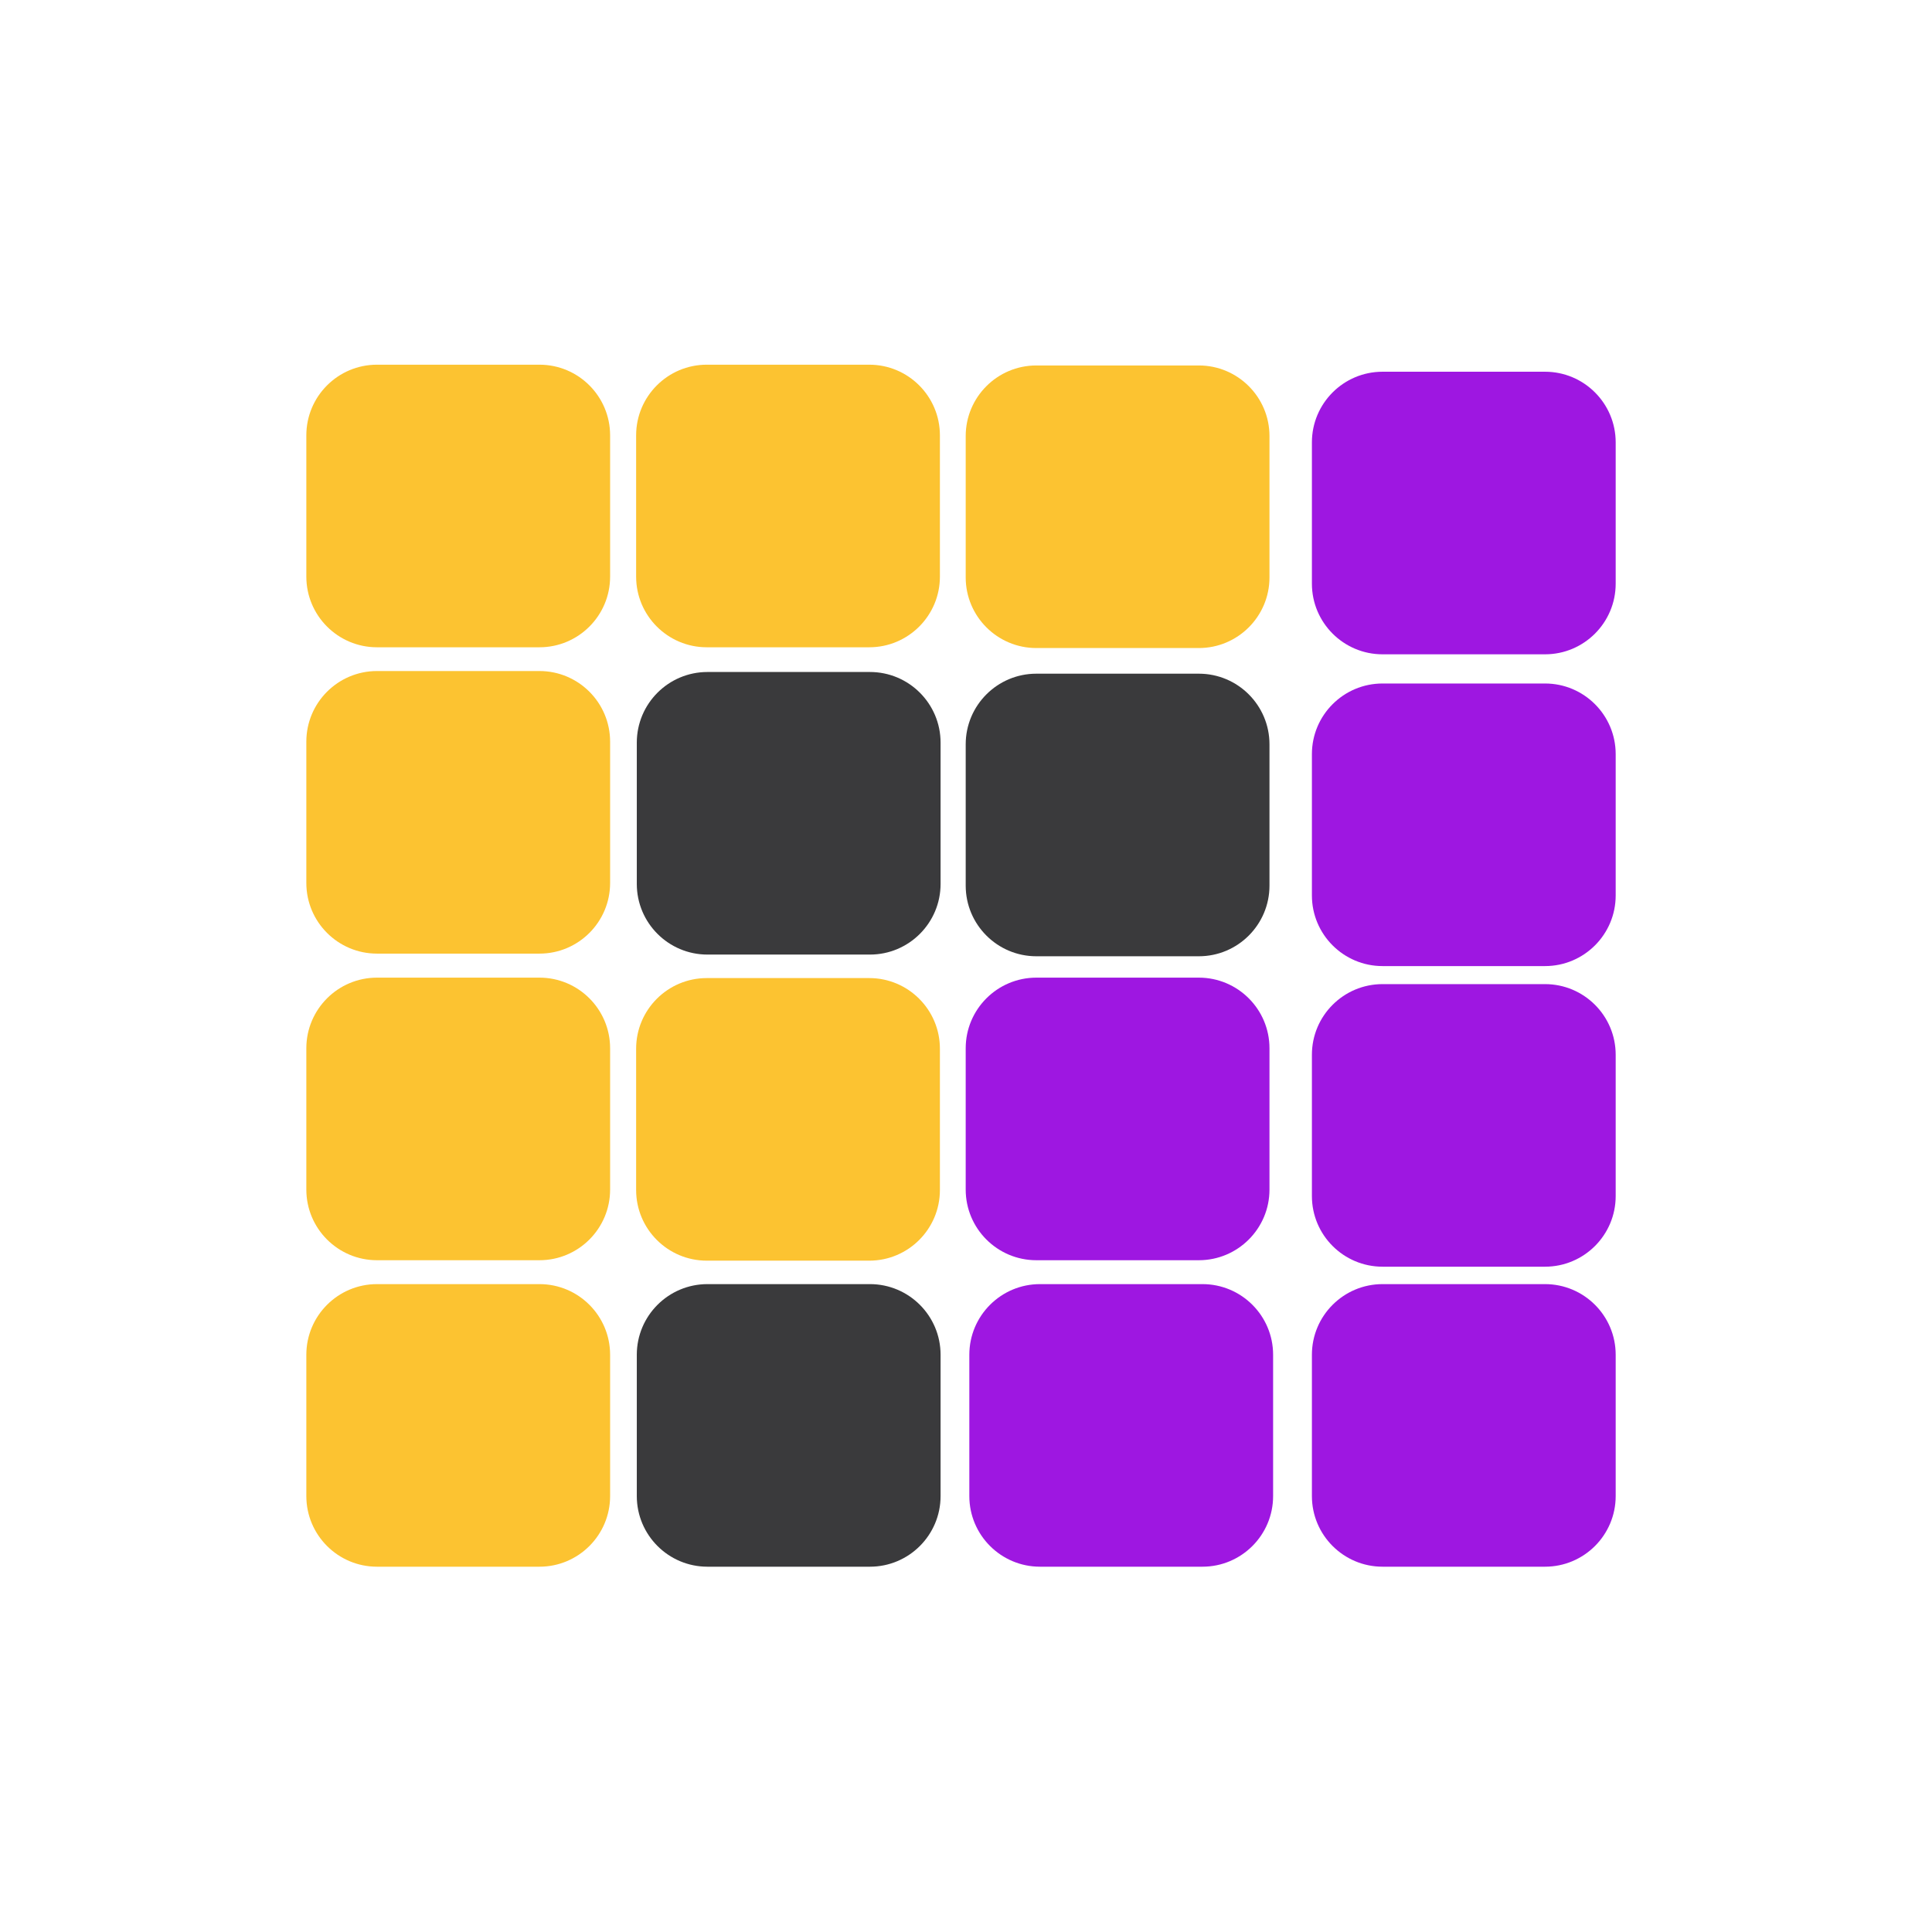
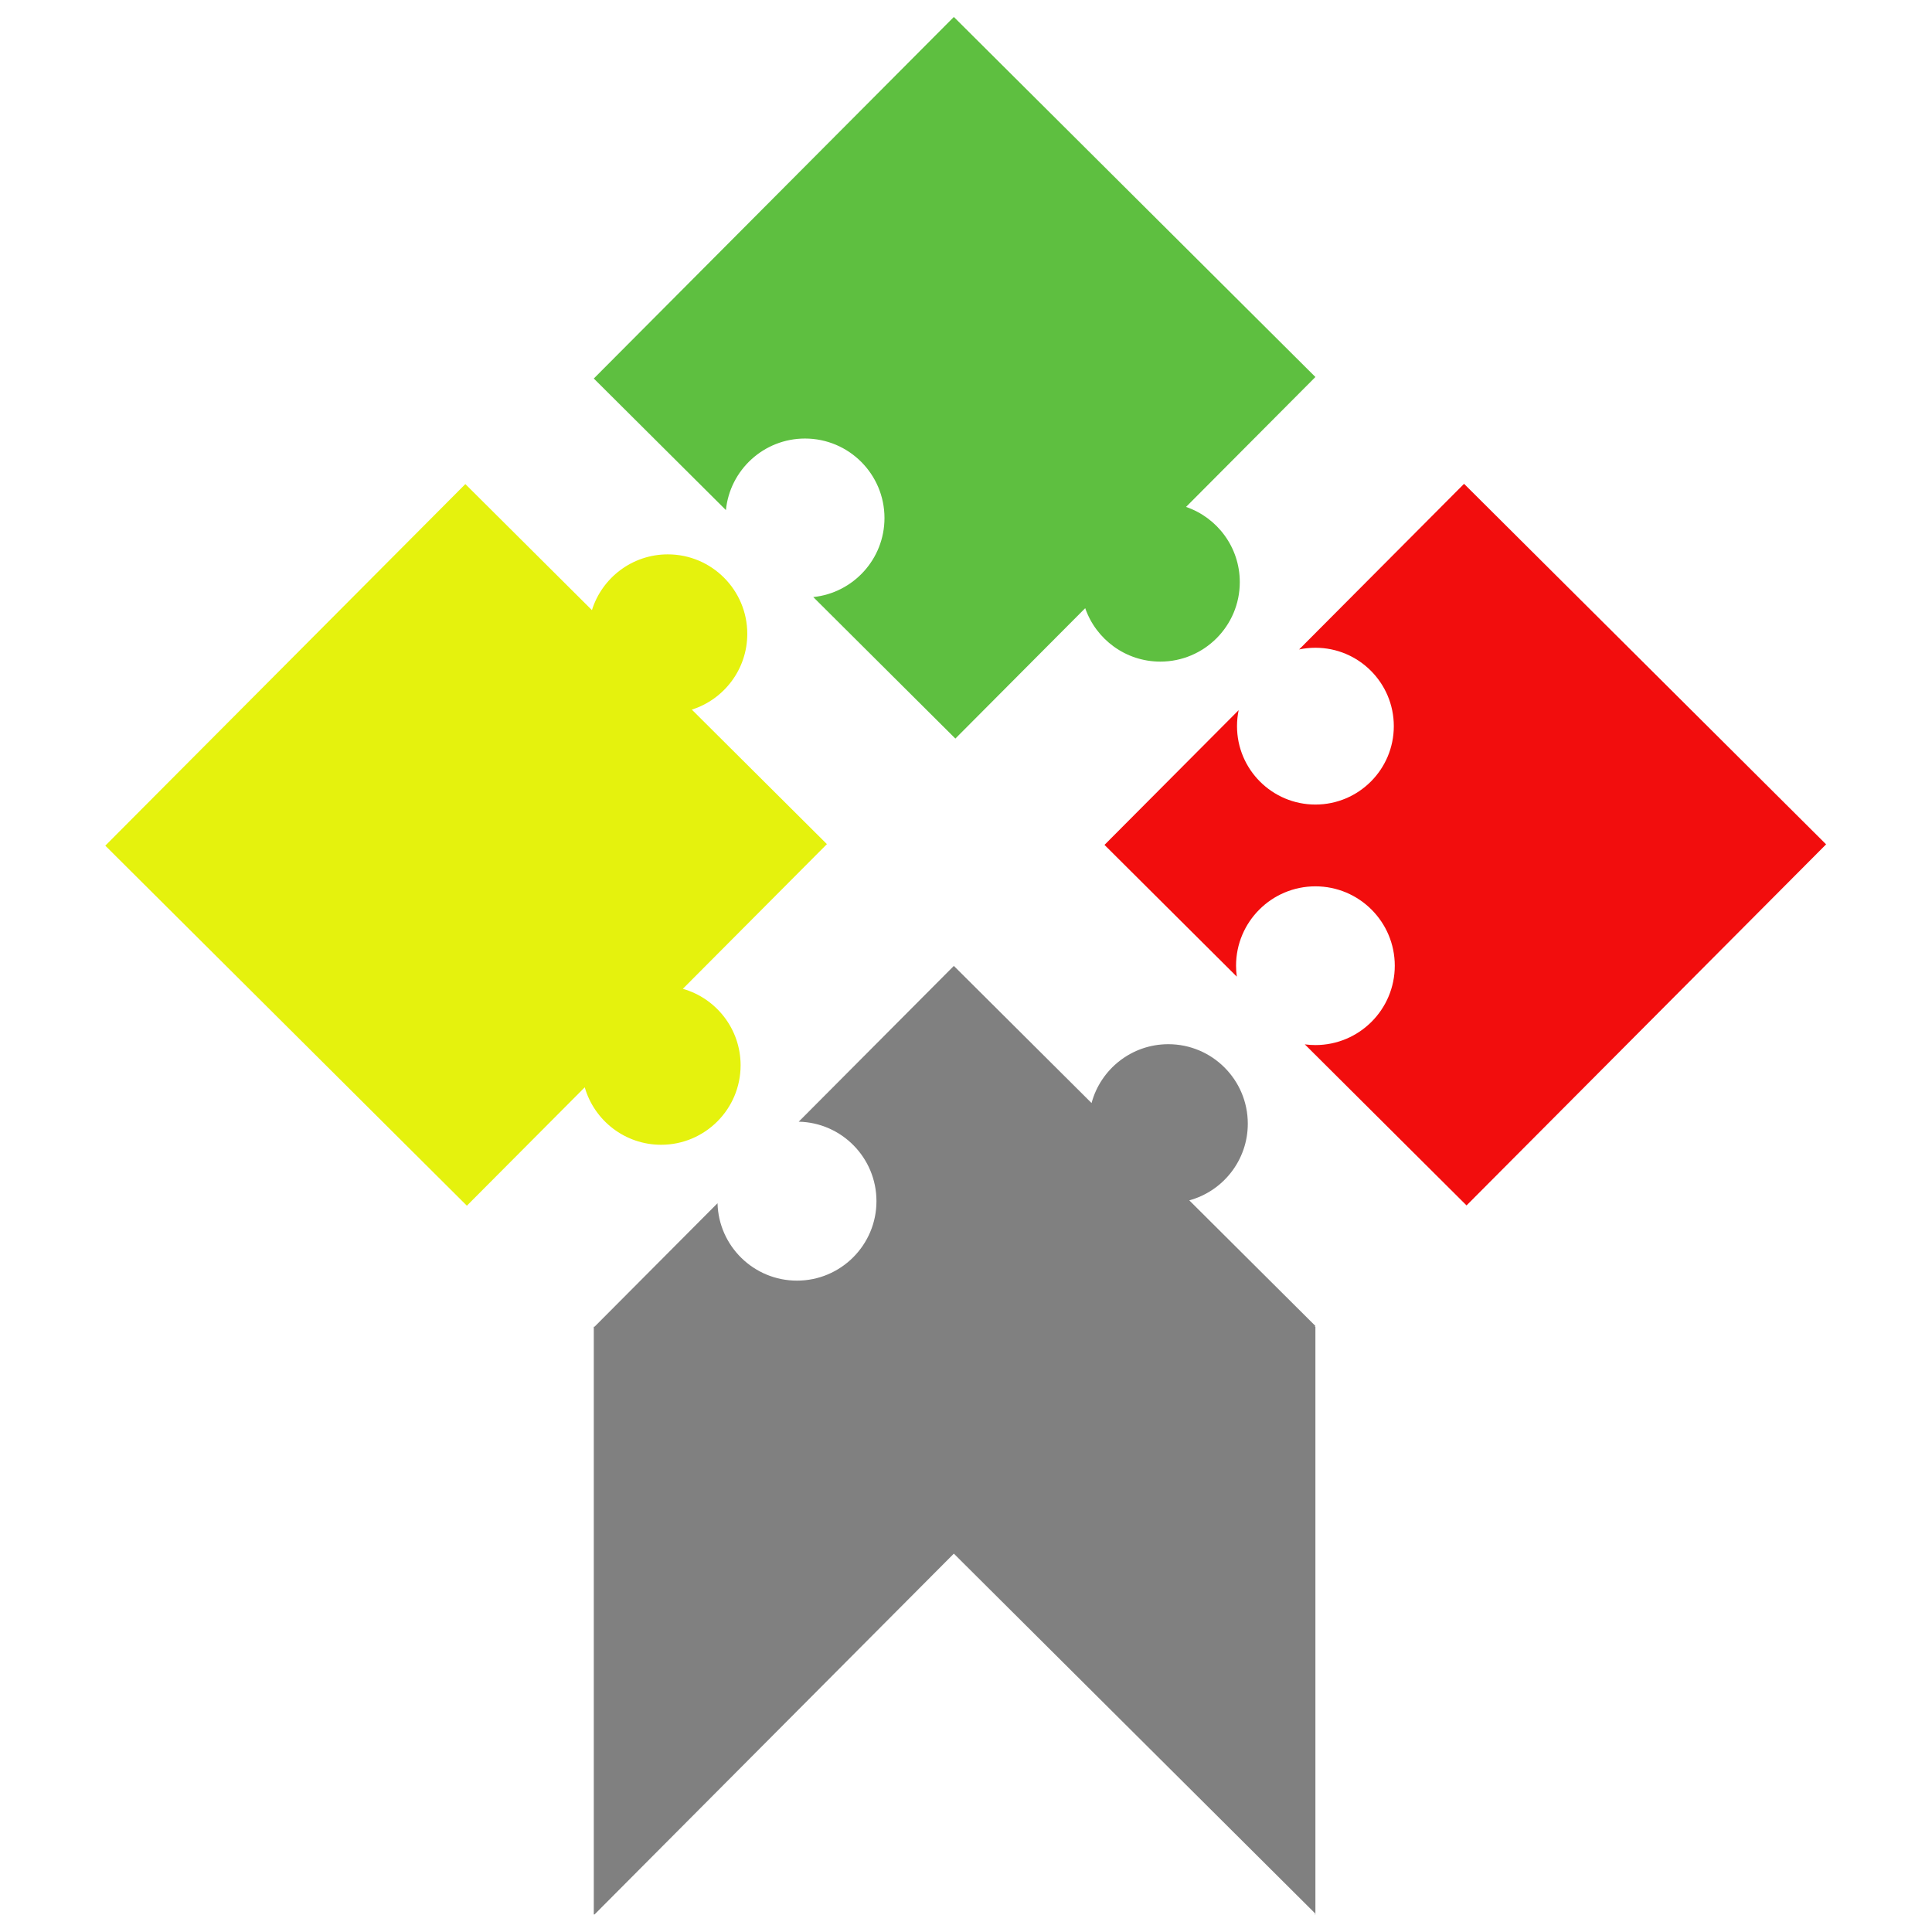
<svg xmlns="http://www.w3.org/2000/svg" width="100%" height="100%" viewBox="0 0 2134 2134" version="1.1" xml:space="preserve" style="fill-rule:evenodd;clip-rule:evenodd;stroke-linejoin:round;stroke-miterlimit:2;">
-   <g id="Grays">
-     <path id="_5b" d="M1038.92,1496.41l0,156.065c0,43.067 -34.965,78.032 -78.032,78.032l-179.475,0c-43.068,0 -78.033,-34.965 -78.033,-78.032l-0,-156.065c-0,-43.068 34.965,-78.033 78.033,-78.033l179.475,-0c43.067,-0 78.032,34.965 78.032,78.033Z" style="fill:#3a3a3c;" />
-     <path id="_5b1" d="M1402.21,822.152l-0,156.065c-0,43.068 -34.965,78.033 -78.033,78.033l-179.475,0c-43.067,0 -78.032,-34.965 -78.032,-78.033l-0,-156.065c-0,-43.067 34.965,-78.032 78.032,-78.032l179.475,-0c43.068,-0 78.033,34.965 78.033,78.032Z" style="fill:#3a3a3c;" />
-     <path id="_5b2" d="M1038.92,820.286l0,156.065c0,43.068 -34.965,78.033 -78.032,78.033l-179.475,0c-43.068,0 -78.033,-34.965 -78.033,-78.033l-0,-156.065c-0,-43.067 34.965,-78.032 78.033,-78.032l179.475,-0c43.067,-0 78.032,34.965 78.032,78.032Z" style="fill:#3a3a3c;" />
-   </g>
-   <g id="D2">
-     <path id="_5a" d="M1402.21,1157.89l-0,156.065c-0,43.067 -34.965,78.032 -78.033,78.032l-179.475,0c-43.067,0 -78.032,-34.965 -78.032,-78.032l-0,-156.065c-0,-43.068 34.965,-78.033 78.032,-78.033l179.475,-0c43.068,-0 78.033,34.965 78.033,78.033Z" style="fill:#9e17e1;" />
-     <path id="_5a1" d="M1784.61,832.993l-0,156.065c-0,43.067 -34.966,78.033 -78.033,78.033l-179.475,-0c-43.067,-0 -78.032,-34.966 -78.032,-78.033l-0,-156.065c-0,-43.068 34.965,-78.033 78.032,-78.033l179.475,0c43.067,0 78.033,34.965 78.033,78.033Z" style="fill:#9e17e1;" />
-     <path id="_3e" d="M1784.61,1496.41l-0,156.065c-0,43.067 -34.966,78.032 -78.033,78.032l-179.475,0c-43.067,0 -78.032,-34.965 -78.032,-78.032l-0,-156.065c-0,-43.068 34.965,-78.033 78.032,-78.033l179.475,-0c43.067,-0 78.033,34.965 78.033,78.033Z" style="fill:#9e17e1;" />
-     <path id="_4d" d="M1406.22,1496.41l-0,156.065c-0,43.067 -34.966,78.032 -78.033,78.032l-179.475,0c-43.067,0 -78.033,-34.965 -78.033,-78.032l0,-156.065c0,-43.068 34.966,-78.033 78.033,-78.033l179.475,-0c43.067,-0 78.033,34.965 78.033,78.033Z" style="fill:#9e17e1;" />
-     <path id="_5d" d="M1784.61,1165.04l-0,156.066c-0,43.067 -34.966,78.032 -78.033,78.032l-179.475,0c-43.067,0 -78.032,-34.965 -78.032,-78.032l-0,-156.066c-0,-43.067 34.965,-78.032 78.032,-78.032l179.475,-0c43.067,-0 78.033,34.965 78.033,78.032Z" style="fill:#9e17e1;" />
-     <path id="_5c" d="M1784.61,488.625l-0,156.065c-0,43.067 -34.966,78.032 -78.033,78.032l-179.475,0c-43.067,0 -78.032,-34.965 -78.032,-78.032l-0,-156.065c-0,-43.068 34.965,-78.033 78.032,-78.033l179.475,0c43.067,0 78.033,34.965 78.033,78.033Z" style="fill:#9e17e1;" />
-   </g>
-   <g id="F">
-     <path id="_2c" d="M1038.18,1158.37l-0,156.065c-0,43.068 -34.965,78.033 -78.033,78.033l-179.475,-0c-43.067,-0 -78.032,-34.965 -78.032,-78.033l-0,-156.065c-0,-43.067 34.965,-78.033 78.032,-78.033l179.475,0c43.068,0 78.033,34.966 78.033,78.033Z" style="fill:#fcc331;" />
-     <path id="_2a" d="M1038.18,480.856l-0,156.065c-0,43.067 -34.965,78.032 -78.033,78.032l-179.475,0c-43.067,0 -78.032,-34.965 -78.032,-78.032l-0,-156.065c-0,-43.068 34.965,-78.033 78.032,-78.033l179.475,-0c43.068,-0 78.033,34.965 78.033,78.033Z" style="fill:#fcc331;" />
-     <path id="_2a1" d="M1402.21,481.703l-0,156.066c-0,43.067 -34.965,78.032 -78.033,78.032l-179.475,0c-43.067,0 -78.032,-34.965 -78.032,-78.032l-0,-156.066c-0,-43.067 34.965,-78.032 78.032,-78.032l179.475,-0c43.068,-0 78.033,34.965 78.033,78.032Z" style="fill:#fcc331;" />
-     <path id="_1d" d="M673.904,1496.41l0,156.065c0,43.067 -34.965,78.032 -78.032,78.032l-179.475,0c-43.068,0 -78.033,-34.965 -78.033,-78.032l0,-156.065c0,-43.068 34.965,-78.033 78.033,-78.033l179.475,-0c43.067,-0 78.032,34.965 78.032,78.033Z" style="fill:#fcc331;" />
-     <path id="_1a" d="M673.904,480.856l0,156.065c0,43.067 -34.965,78.032 -78.032,78.032l-179.475,0c-43.068,0 -78.033,-34.965 -78.033,-78.032l0,-156.065c0,-43.068 34.965,-78.033 78.033,-78.033l179.475,-0c43.067,-0 78.032,34.965 78.032,78.033Z" style="fill:#fcc331;" />
-     <path id="_1b" d="M673.904,819.224l0,156.065c0,43.068 -34.965,78.033 -78.032,78.033l-179.475,-0c-43.068,-0 -78.033,-34.965 -78.033,-78.033l0,-156.065c0,-43.067 34.965,-78.033 78.033,-78.033l179.475,0c43.067,0 78.032,34.966 78.032,78.033Z" style="fill:#fcc331;" />
-     <path id="_1c" d="M673.904,1157.89l0,156.065c0,43.067 -34.965,78.032 -78.032,78.032l-179.475,0c-43.068,0 -78.033,-34.965 -78.033,-78.032l0,-156.065c0,-43.068 34.965,-78.033 78.033,-78.033l179.475,-0c43.067,-0 78.032,34.965 78.032,78.033Z" style="fill:#fcc331;" />
-   </g>
+   <style>
+ #Base-Bottom-Subtractor { fill: #808080; }
+ @media (prefers-color-scheme: dark) {
+   #Base-Bottom-Subtractor { fill: #b0b0b0; }
+ }
+ </style>
+   <path id="Base-Bottom-Subtractor" d="M1452.94,2113.77l-399.37,-397.691l-396.856,398.531l-0.836,-0l0,-649.184l0.836,0l135.838,-136.411c1.21,47.4 40.069,85.509 87.758,85.509c48.451,0 87.787,-39.336 87.787,-87.787c0,-47.813 -38.307,-86.75 -85.879,-87.767l171.352,-172.075l152.112,151.473c10.048,-37.415 44.226,-64.992 84.794,-64.992c48.451,-0 87.787,39.336 87.787,87.787c0,40.439 -27.402,74.529 -64.635,84.697l139.312,138.727l-0.836,0.839l0.836,0l0,648.344Zm0,0l0,0.84l-0.836,-0l0.836,-0.84Z" />
+   <path id="Top-Right" d="M1366.11,1078.76l-146.142,-145.528l148.188,-148.813c-1.184,5.701 -1.805,11.607 -1.805,17.657c-0,47.793 38.801,86.595 86.594,86.595c47.793,-0 86.595,-38.802 86.595,-86.595c-0,-47.792 -38.802,-86.594 -86.595,-86.594c-6.176,-0 -12.203,0.648 -18.014,1.88l182.193,-182.963l399.906,398.225l-397.157,398.832l-178.651,-177.9c3.835,0.513 7.748,0.778 11.723,0.778c48.383,0 87.664,-39.281 87.664,-87.663c-0,-48.383 -39.281,-87.664 -87.664,-87.664c-48.383,0 -87.663,39.281 -87.663,87.664c-0,4.101 0.282,8.137 0.828,12.089Z" style="fill:#f20d0d;" />
+   <path id="Top-Left" d="M764.164,783.81l149.205,148.579l-159.143,159.815c36.812,10.444 63.811,44.328 63.811,84.467c-0,48.452 -39.337,87.788 -87.788,87.788c-40.01,-0 -73.805,-26.825 -84.365,-63.456l-130.206,130.756l-399.37,-397.692l397.691,-399.37l139.818,139.23c11.151,-35.679 44.477,-61.602 83.809,-61.602c48.452,-0 87.788,39.336 87.788,87.787c-0,39.203 -25.753,72.439 -61.25,83.698Z" style="fill:#e5f20d;" />
+   <path id="Top-Middle" d="M1198.67,671.766l-143.418,144.024l-156.954,-156.295c44.167,-4.574 78.656,-41.95 78.656,-87.318c-0,-48.451 -39.336,-87.787 -87.787,-87.787c-45.494,0 -82.952,34.681 -87.355,79.024l-145.93,-145.316l397.692,-399.37l399.37,397.691l-142.897,143.501c34.521,11.821 59.368,44.57 59.368,83.077c-0,48.451 -39.337,87.788 -87.788,87.788c-38.376,-0 -71.035,-24.679 -82.957,-59.019Z" style="fill:#5ebf40;" />
</svg>
